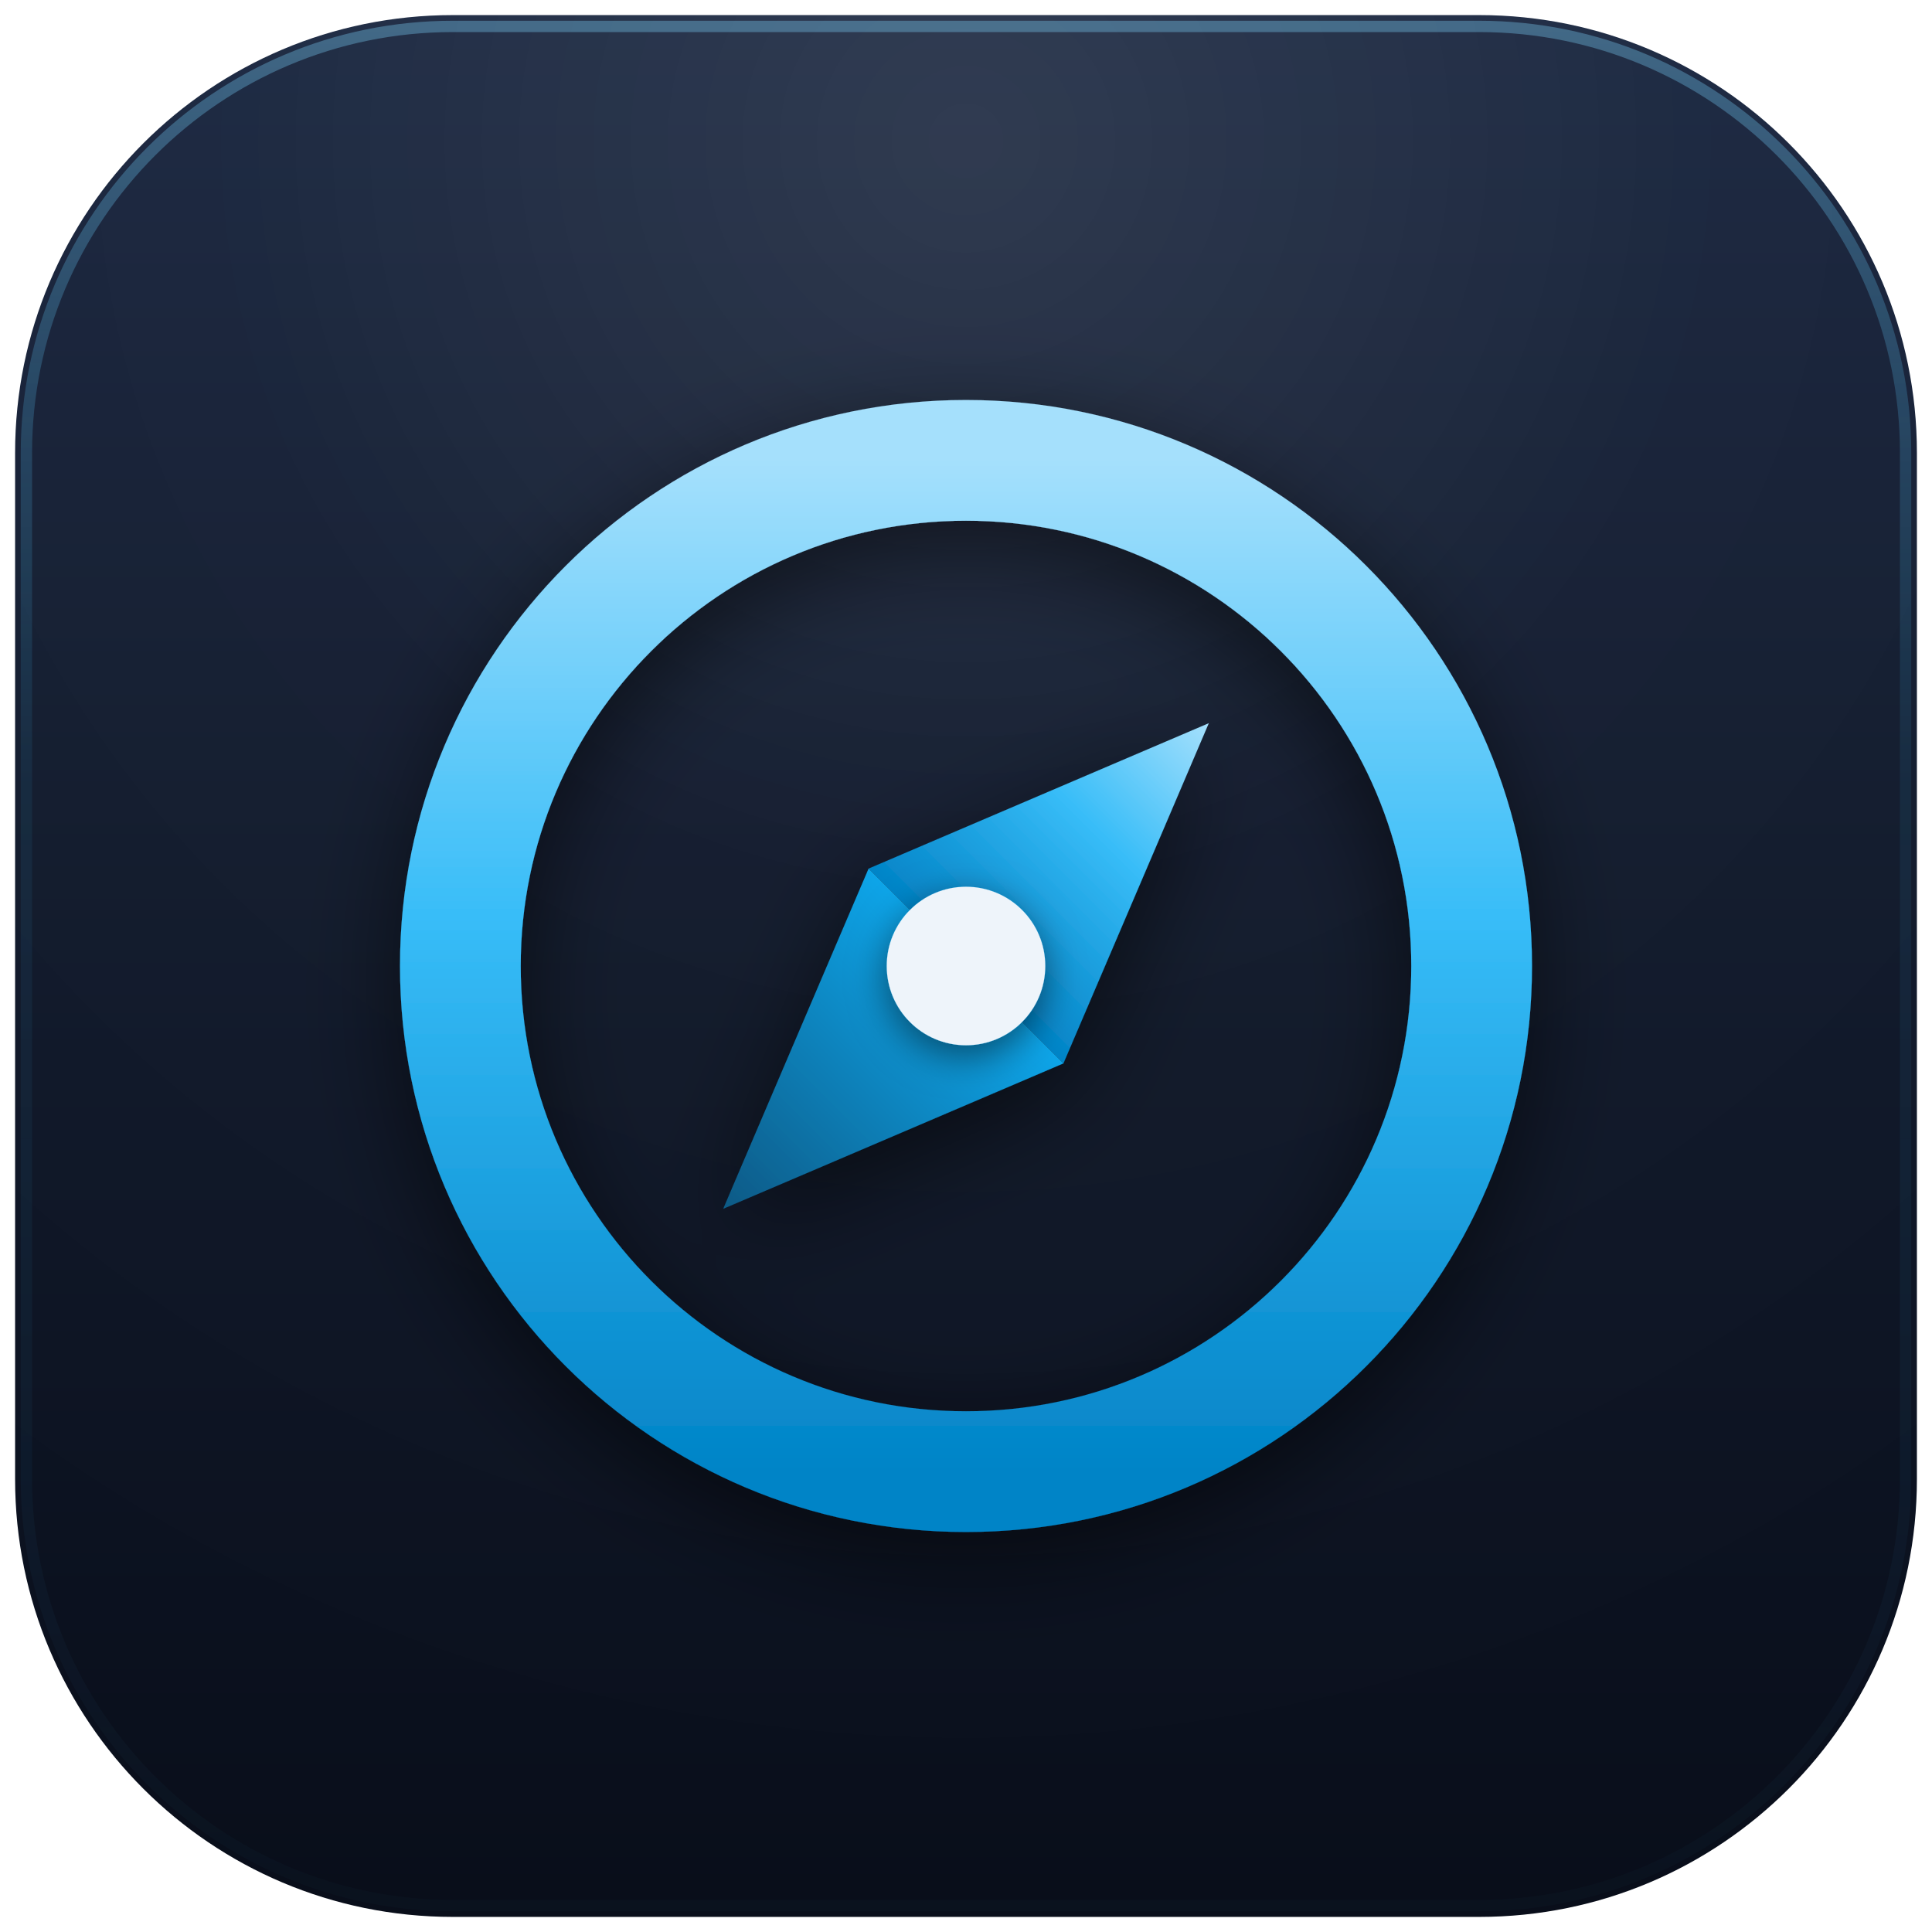
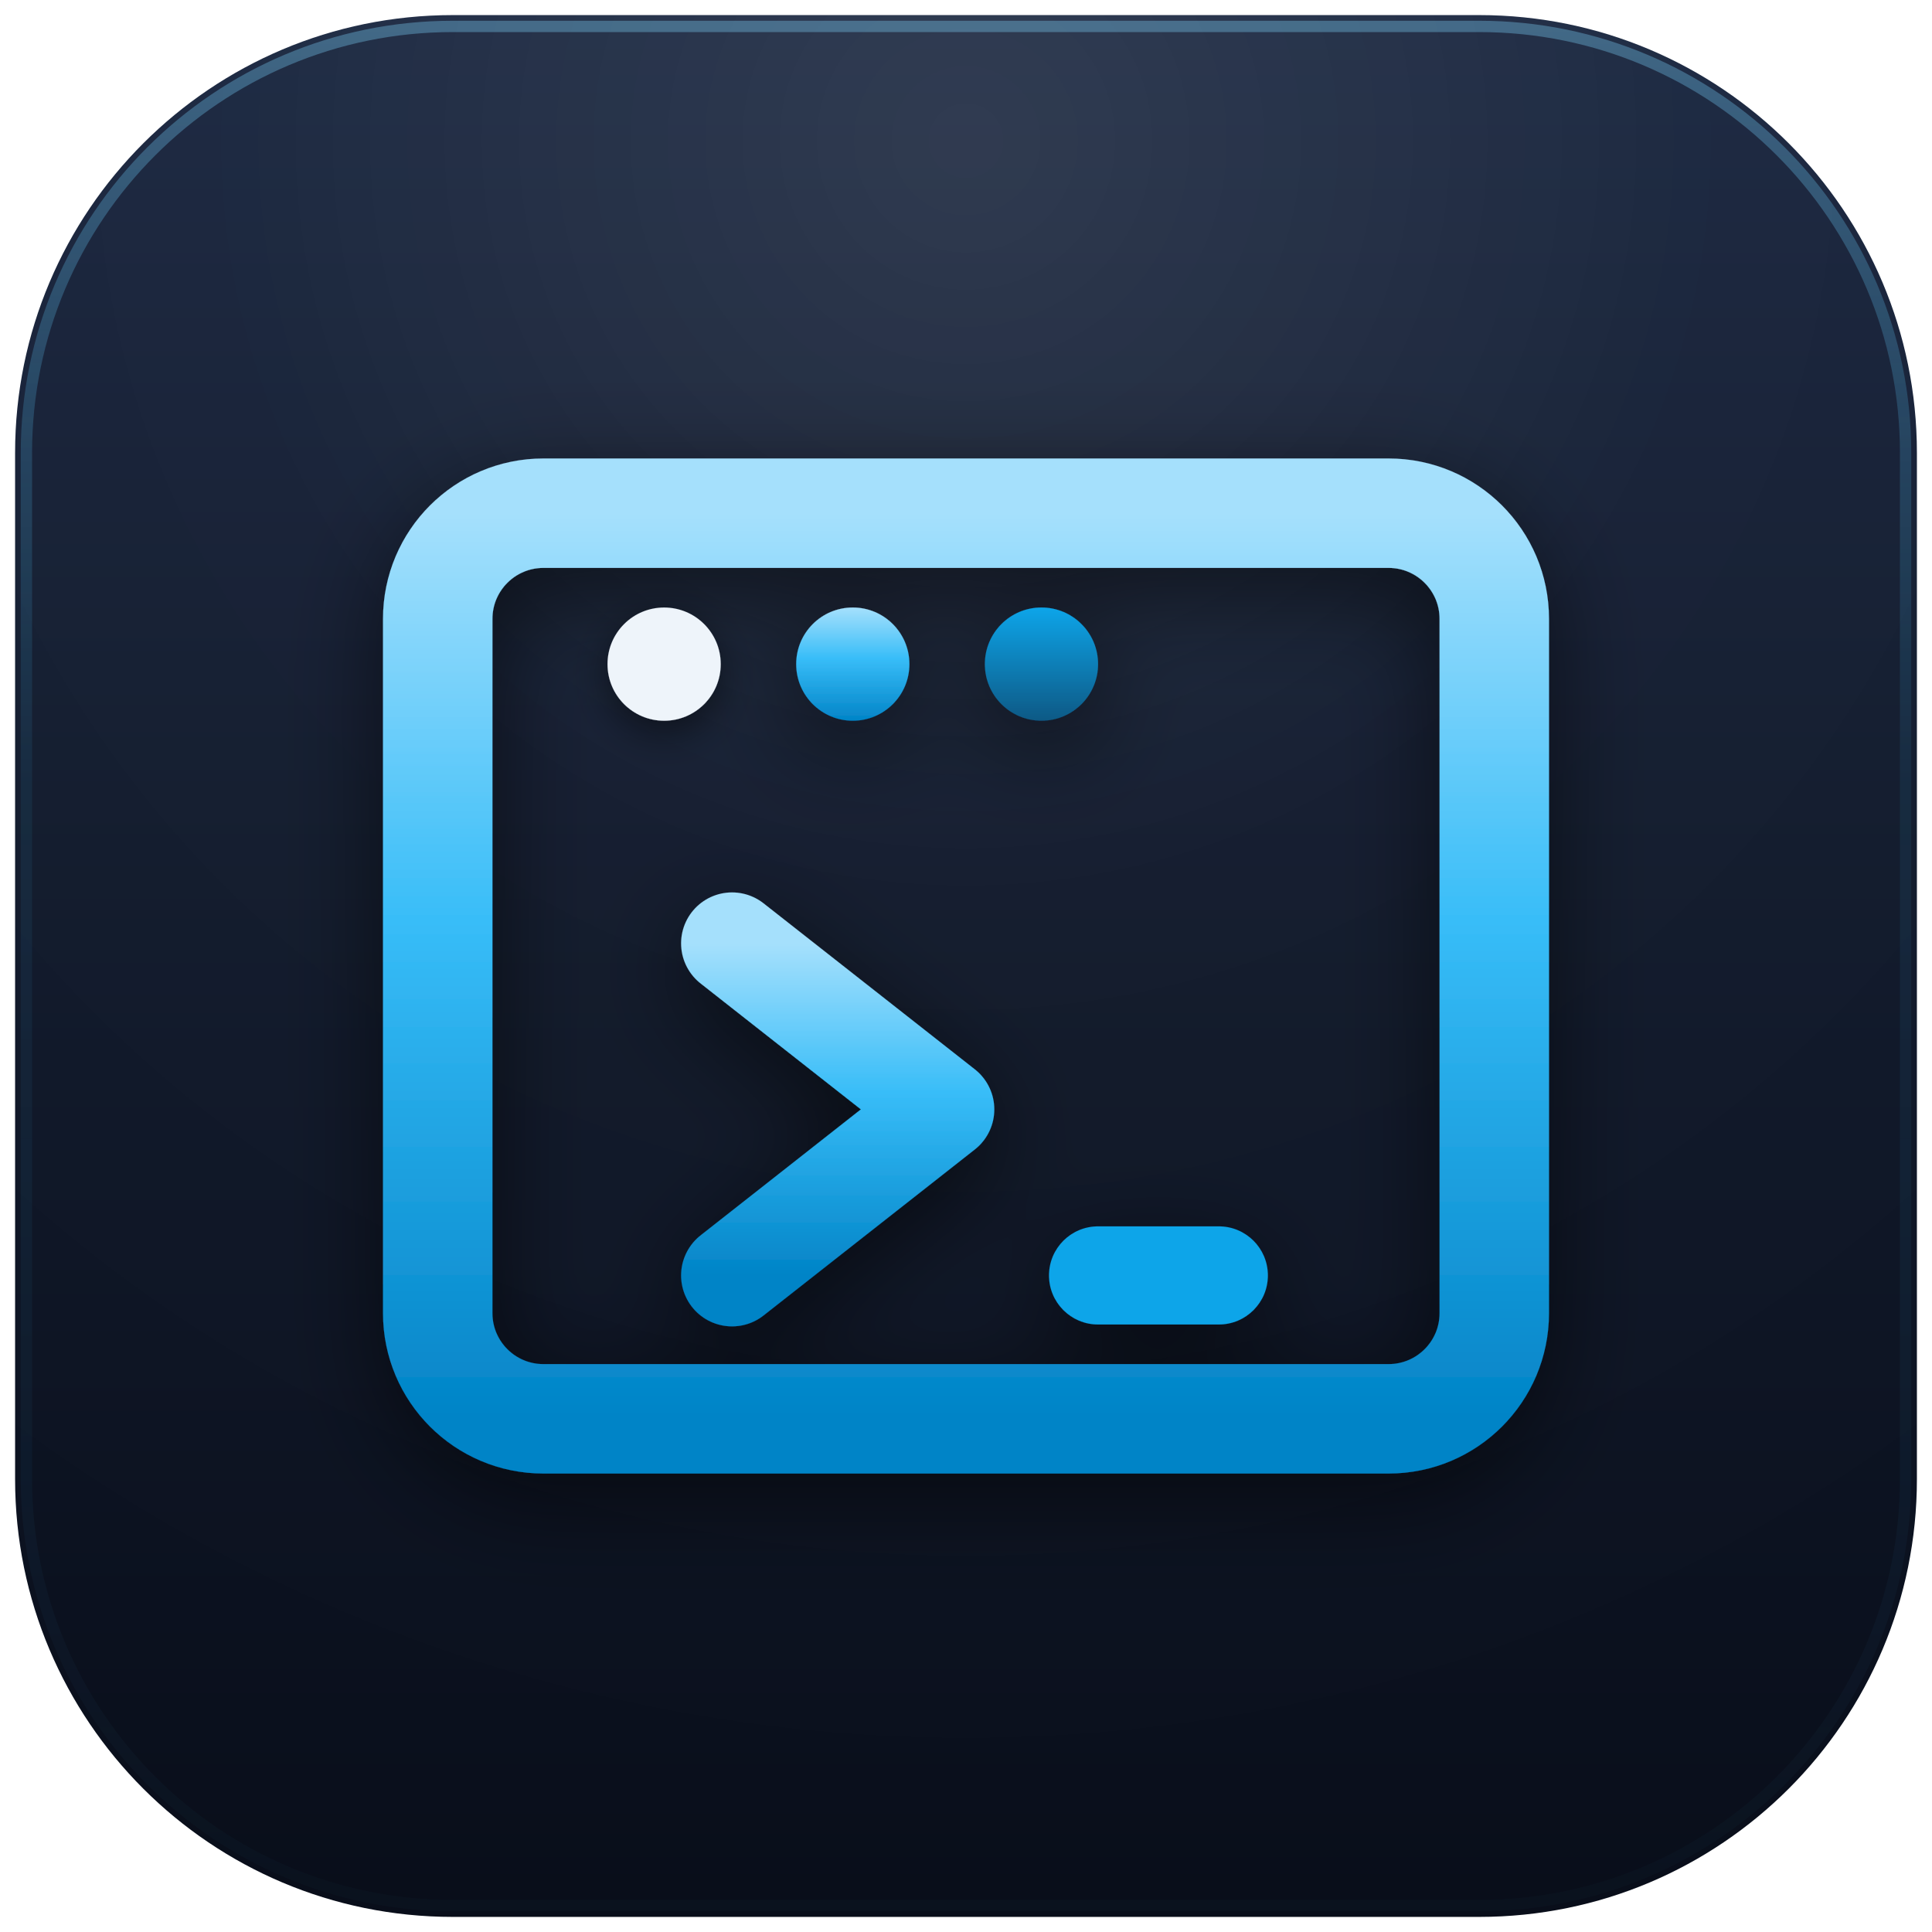
<svg xmlns="http://www.w3.org/2000/svg" viewBox="0 0 1024 1024">
  <defs>
    <linearGradient id="bg" x1="0" y1="0" x2="0" y2="1">
      <stop offset="0" stop-color="#1a2740" />
      <stop offset="0.55" stop-color="#0f1728" />
      <stop offset="1" stop-color="#090e1a" />
    </linearGradient>
    <linearGradient id="glyph" x1="0" y1="0" x2="0" y2="1">
      <stop offset="0" stop-color="#a5e0fc" />
      <stop offset="0.45" stop-color="#38bdf8" />
      <stop offset="1" stop-color="#0284c7" />
    </linearGradient>
    <linearGradient id="glyphDeep" x1="0" y1="0" x2="0" y2="1">
      <stop offset="0" stop-color="#0ea5e9" />
      <stop offset="1" stop-color="#075985" />
    </linearGradient>
    <linearGradient id="edge" x1="0" y1="0" x2="0" y2="1">
      <stop offset="0" stop-color="#7dd3fc" stop-opacity="0.35" />
      <stop offset="0.4" stop-color="#38bdf8" stop-opacity="0.08" />
      <stop offset="1" stop-color="#38bdf8" stop-opacity="0.02" />
    </linearGradient>
    <radialGradient id="sheen" cx="0.5" cy="0.06" r="0.9">
      <stop offset="0" stop-color="#ffffff" stop-opacity="0.10" />
      <stop offset="0.45" stop-color="#ffffff" stop-opacity="0.02" />
      <stop offset="1" stop-color="#ffffff" stop-opacity="0" />
    </radialGradient>
    <filter id="drop" x="-30%" y="-30%" width="160%" height="160%">
      <feDropShadow dx="0" dy="14" stdDeviation="26" flood-color="#000000" flood-opacity="0.55" />
    </filter>
    <filter id="dotdrop" x="-60%" y="-60%" width="220%" height="220%">
      <feDropShadow dx="0" dy="6" stdDeviation="10" flood-color="#000000" flood-opacity="0.5" />
    </filter>
  </defs>
  <rect x="8" y="8" width="1008" height="1008" rx="232" fill="url(#bg)" />
  <rect x="8" y="8" width="1008" height="1008" rx="232" fill="url(#sheen)" />
  <rect x="14" y="14" width="996" height="996" rx="226" fill="none" stroke="url(#edge)" stroke-width="6" />
  <g filter="url(#drop)">
-     <circle cx="512" cy="512" r="268" fill="none" stroke="url(#glyph)" stroke-width="64" />
-     <g transform="rotate(45 512 512)">
-       <path fill="url(#glyph)" d="M 512 330 L 585 512 L 439 512 Z" />
-       <path fill="url(#glyphDeep)" d="M 512 694 L 585 512 L 439 512 Z" />
-     </g>
+     <rect x="232" y="272" width="560" height="480" rx="56" fill="none" stroke="url(#glyph)" stroke-width="58" />
+     <circle cx="452" cy="352" r="30" fill="url(#glyph)" />
+     <circle cx="552" cy="352" r="30" fill="url(#glyphDeep)" />
+     <path d="M 388 500 L 500 588 L 388 676" fill="none" stroke="url(#glyph)" stroke-width="54" stroke-linecap="round" stroke-linejoin="round" />
+     <rect x="556" y="650" width="116" height="52" rx="26" fill="#0ea5e9" />
  </g>
-   <circle cx="512" cy="512" r="42" fill="#eef4fa" filter="url(#dotdrop)" />
+   <circle cx="352" cy="352" r="30" fill="#eef4fa" filter="url(#dotdrop)" />
</svg>
